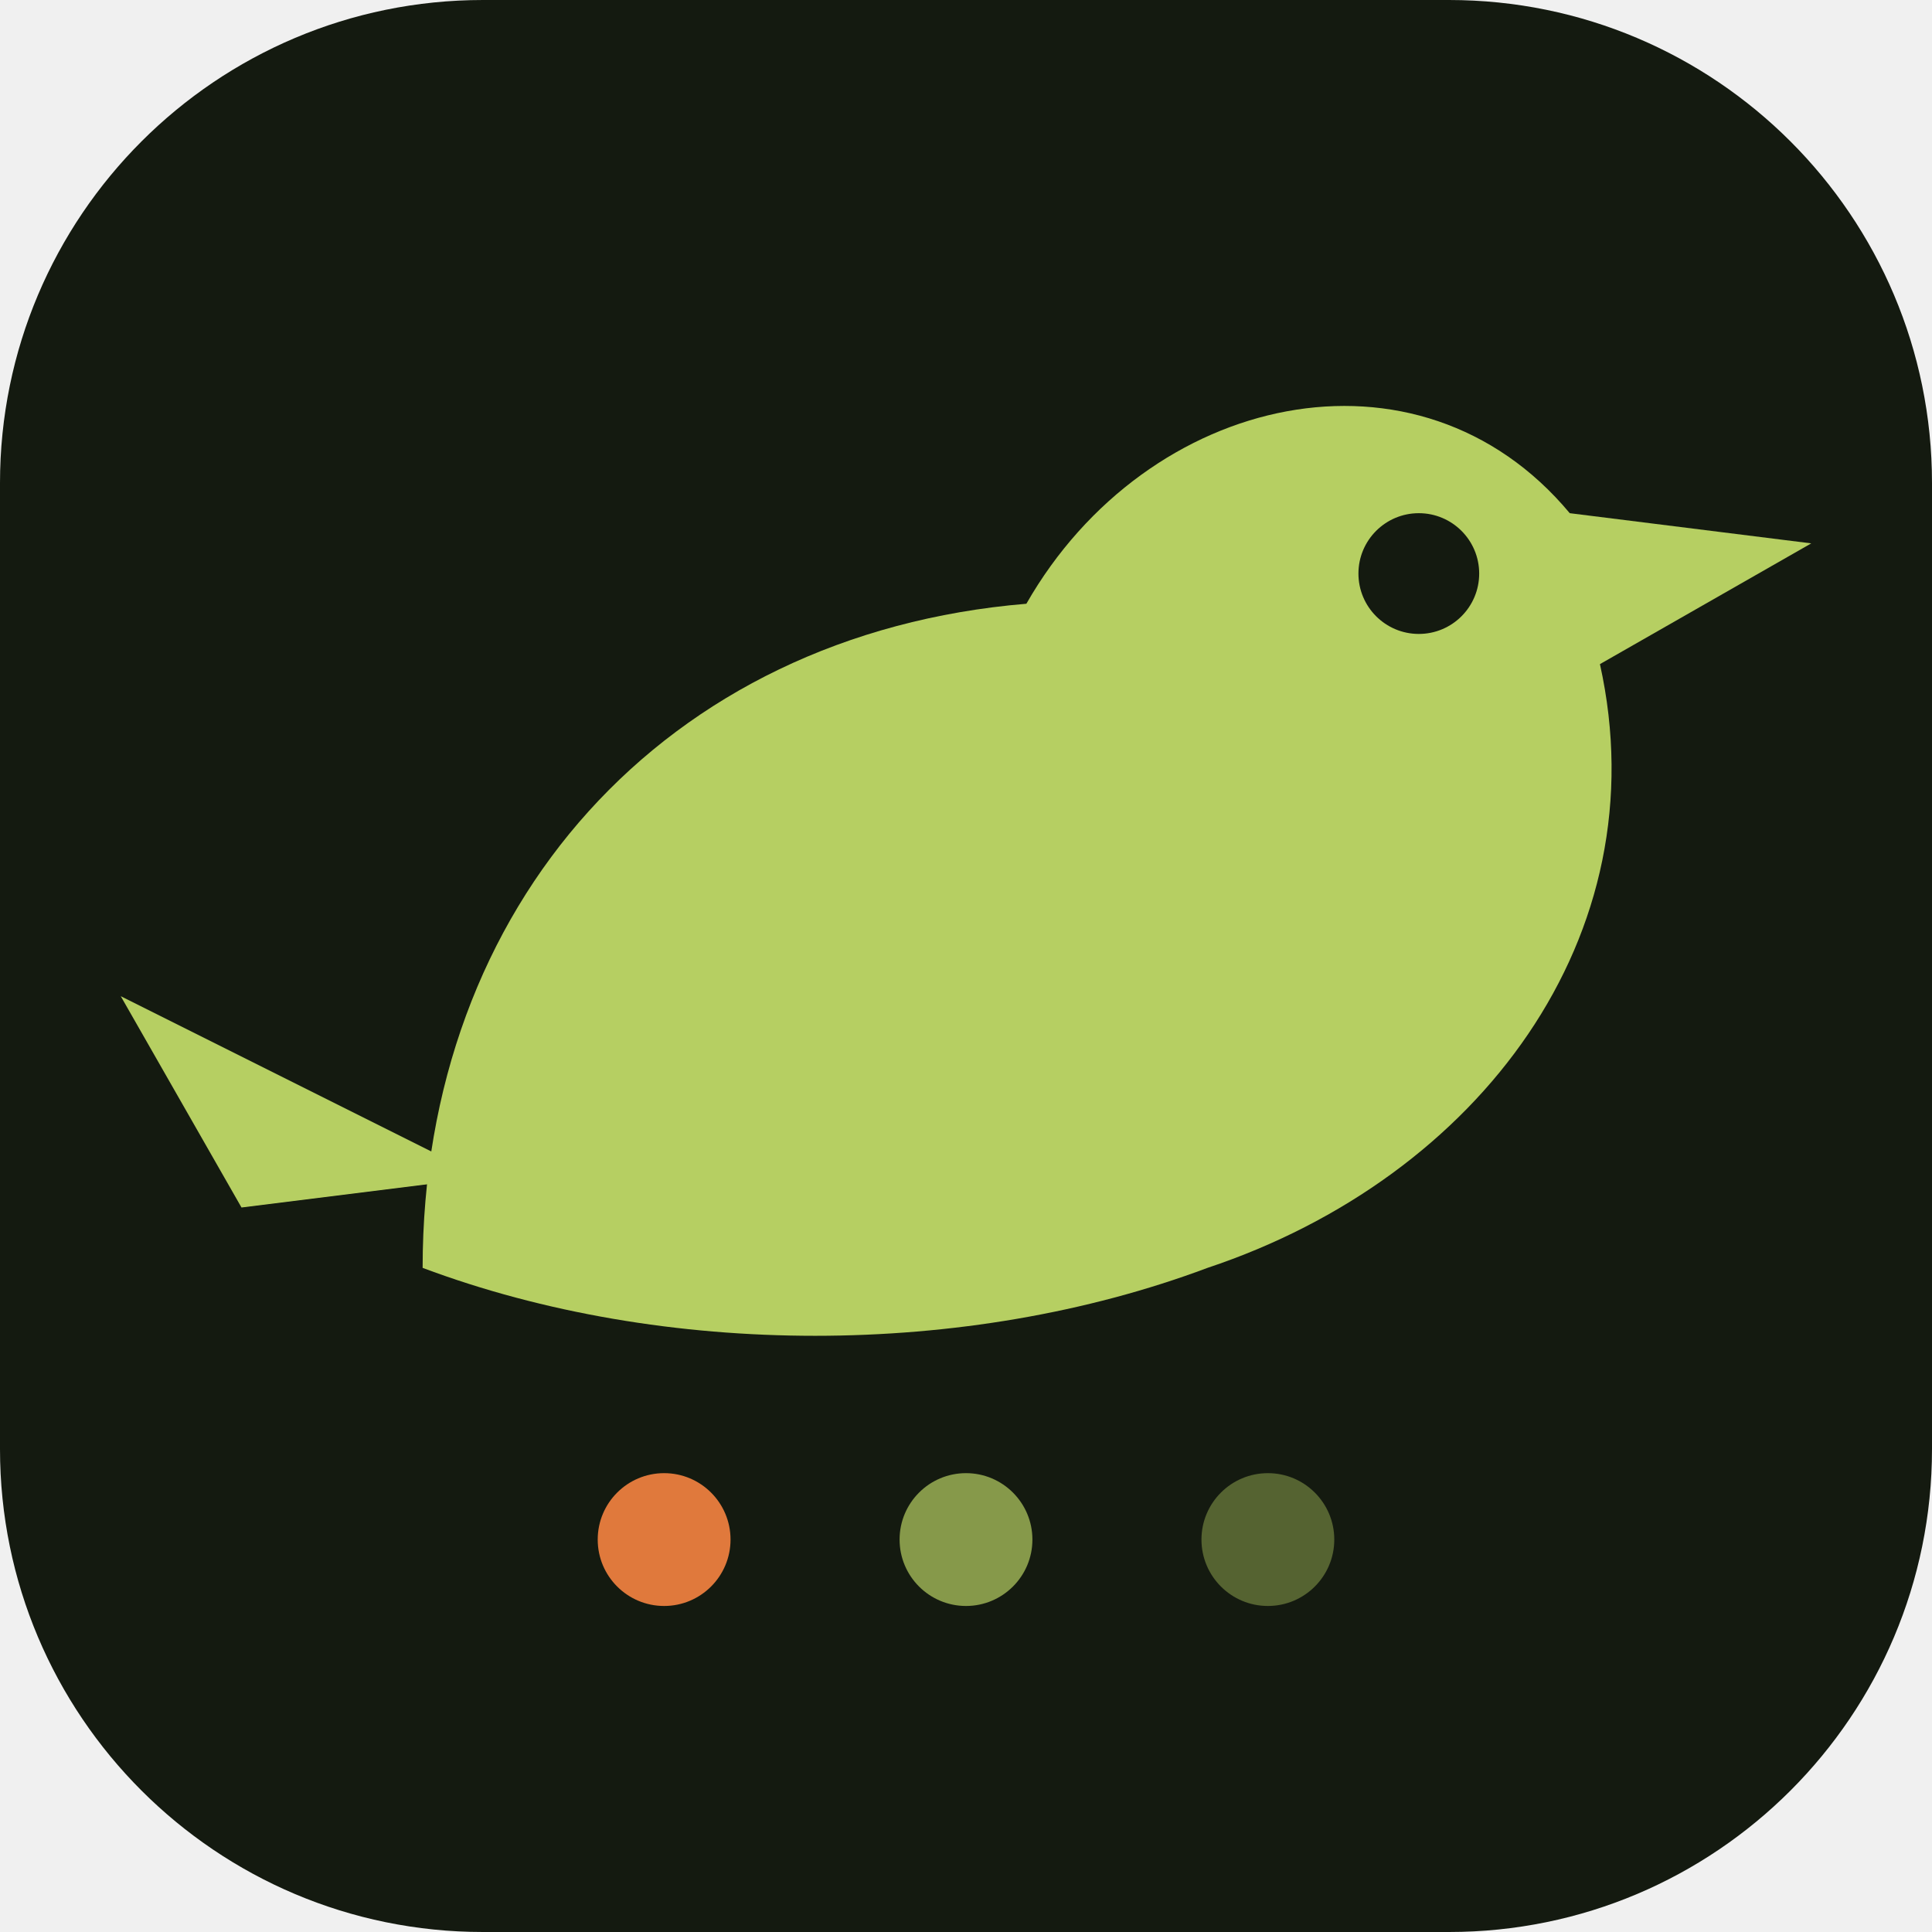
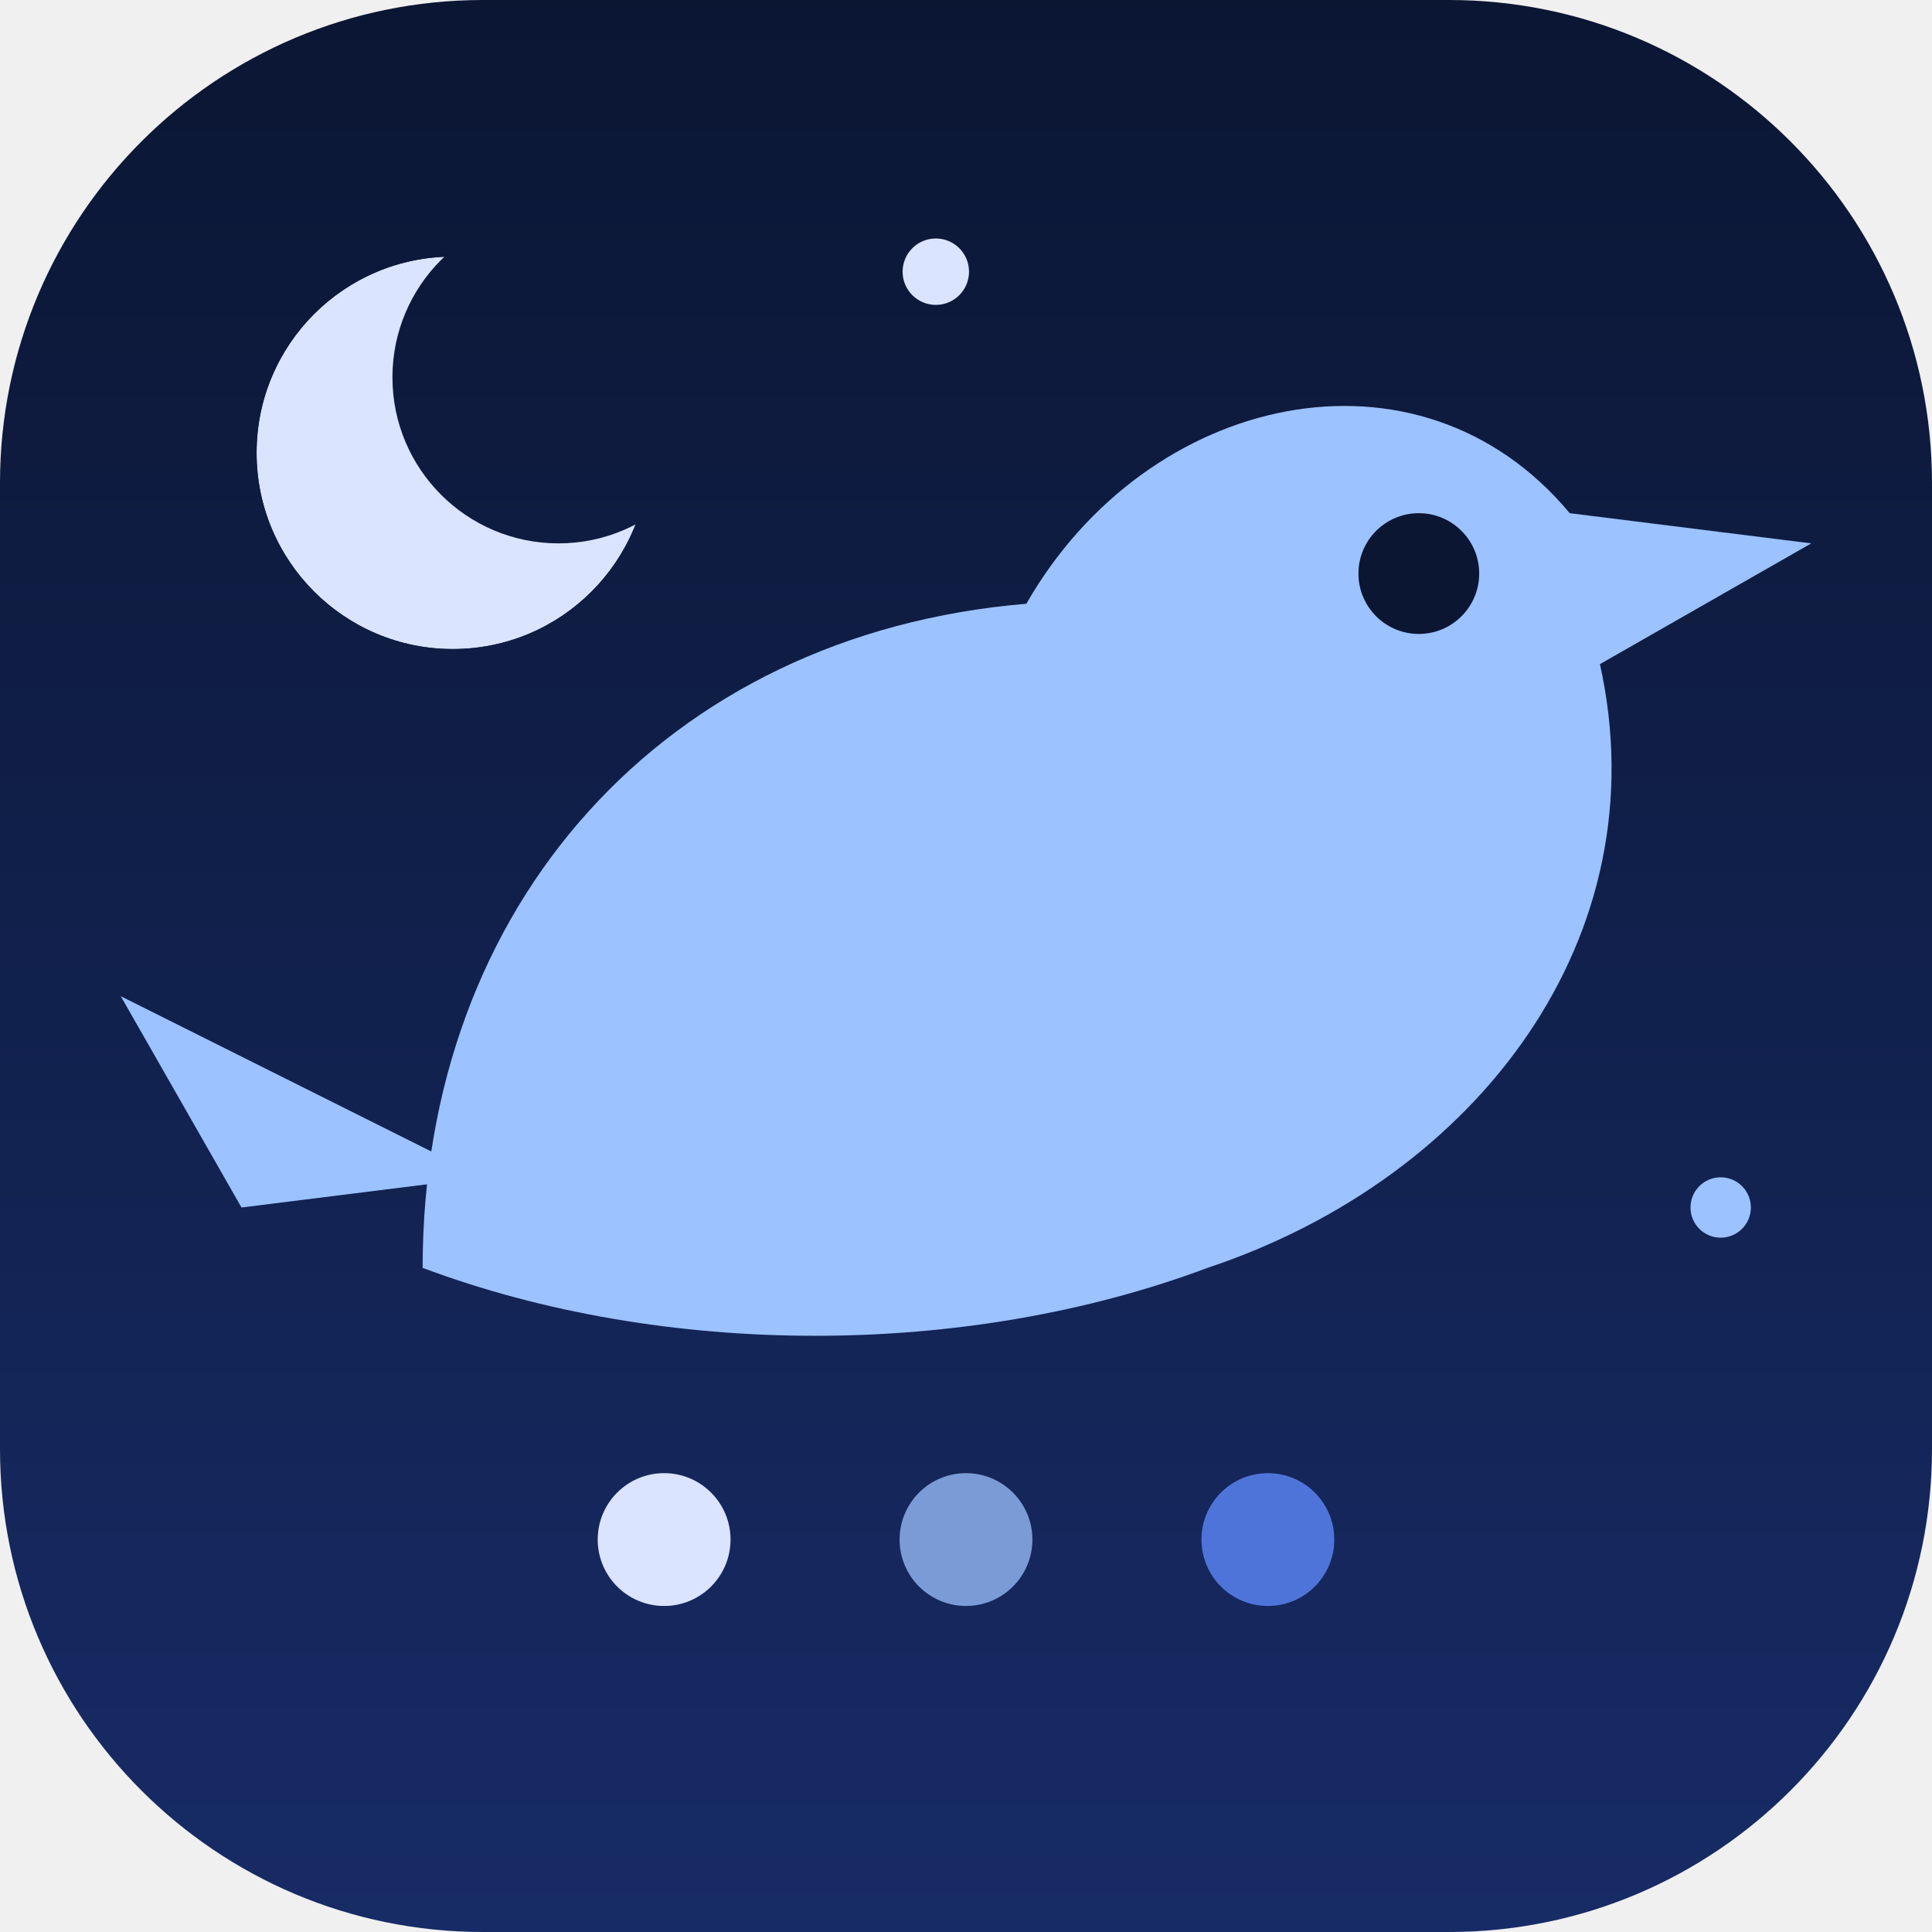
<svg xmlns="http://www.w3.org/2000/svg" viewBox="0 0 64 64">
-   <rect width="64" height="64" rx="16" fill="#141a10" />
-   <path d="M14 42 C14 30 22 21 34 20 C38 13 47 11 52 17 L60 18 L53 22 C55 31 49 39 40 42 C32 45 22 45 14 42 Z" fill="#b6cf62" />
-   <path d="M16 39 L4 33 L8 40 Z" fill="#b6cf62" />
-   <circle cx="47" cy="19" r="2" fill="#141a10" />
-   <circle cx="22" cy="51" r="2.2" fill="#e0793c" />
-   <circle cx="32" cy="51" r="2.2" fill="#b6cf62" opacity=".7" />
-   <circle cx="42" cy="51" r="2.2" fill="#b6cf62" opacity=".4" />
+   <defs>
+     <linearGradient id="sky" x1="0" y1="0" x2="0" y2="1">
+       <stop offset="0" stop-color="#0b1633" />
+       <stop offset="1" stop-color="#172b66" />
+     </linearGradient>
+     <mask id="crescent">
+       <circle cx="15" cy="15" r="6.5" fill="#fff" />
+       <circle cx="18.5" cy="12.5" r="5.5" fill="#000" />
+     </mask>
+   </defs>
+   <rect width="64" height="64" rx="16" fill="url(#sky)" />
+   <circle cx="15" cy="15" r="6.5" fill="#dbe4ff" mask="url(#crescent)" />
+   <circle cx="31" cy="9" r="1.1" fill="#dbe4ff" />
+   <circle cx="57" cy="40" r="1" fill="#9cc2ff" />
+   <path d="M14 42 C14 30 22 21 34 20 C38 13 47 11 52 17 L60 18 L53 22 C55 31 49 39 40 42 C32 45 22 45 14 42 Z" fill="#9cc2ff" />
+   <path d="M16 39 L4 33 L8 40 Z" fill="#9cc2ff" />
+   <circle cx="47" cy="19" r="2" fill="#0b1633" />
+   <circle cx="22" cy="51" r="2.2" fill="#dbe4ff" />
+   <circle cx="32" cy="51" r="2.2" fill="#9cc2ff" opacity=".75" />
+   <circle cx="42" cy="51" r="2.2" fill="#4f74d9" />
</svg>
